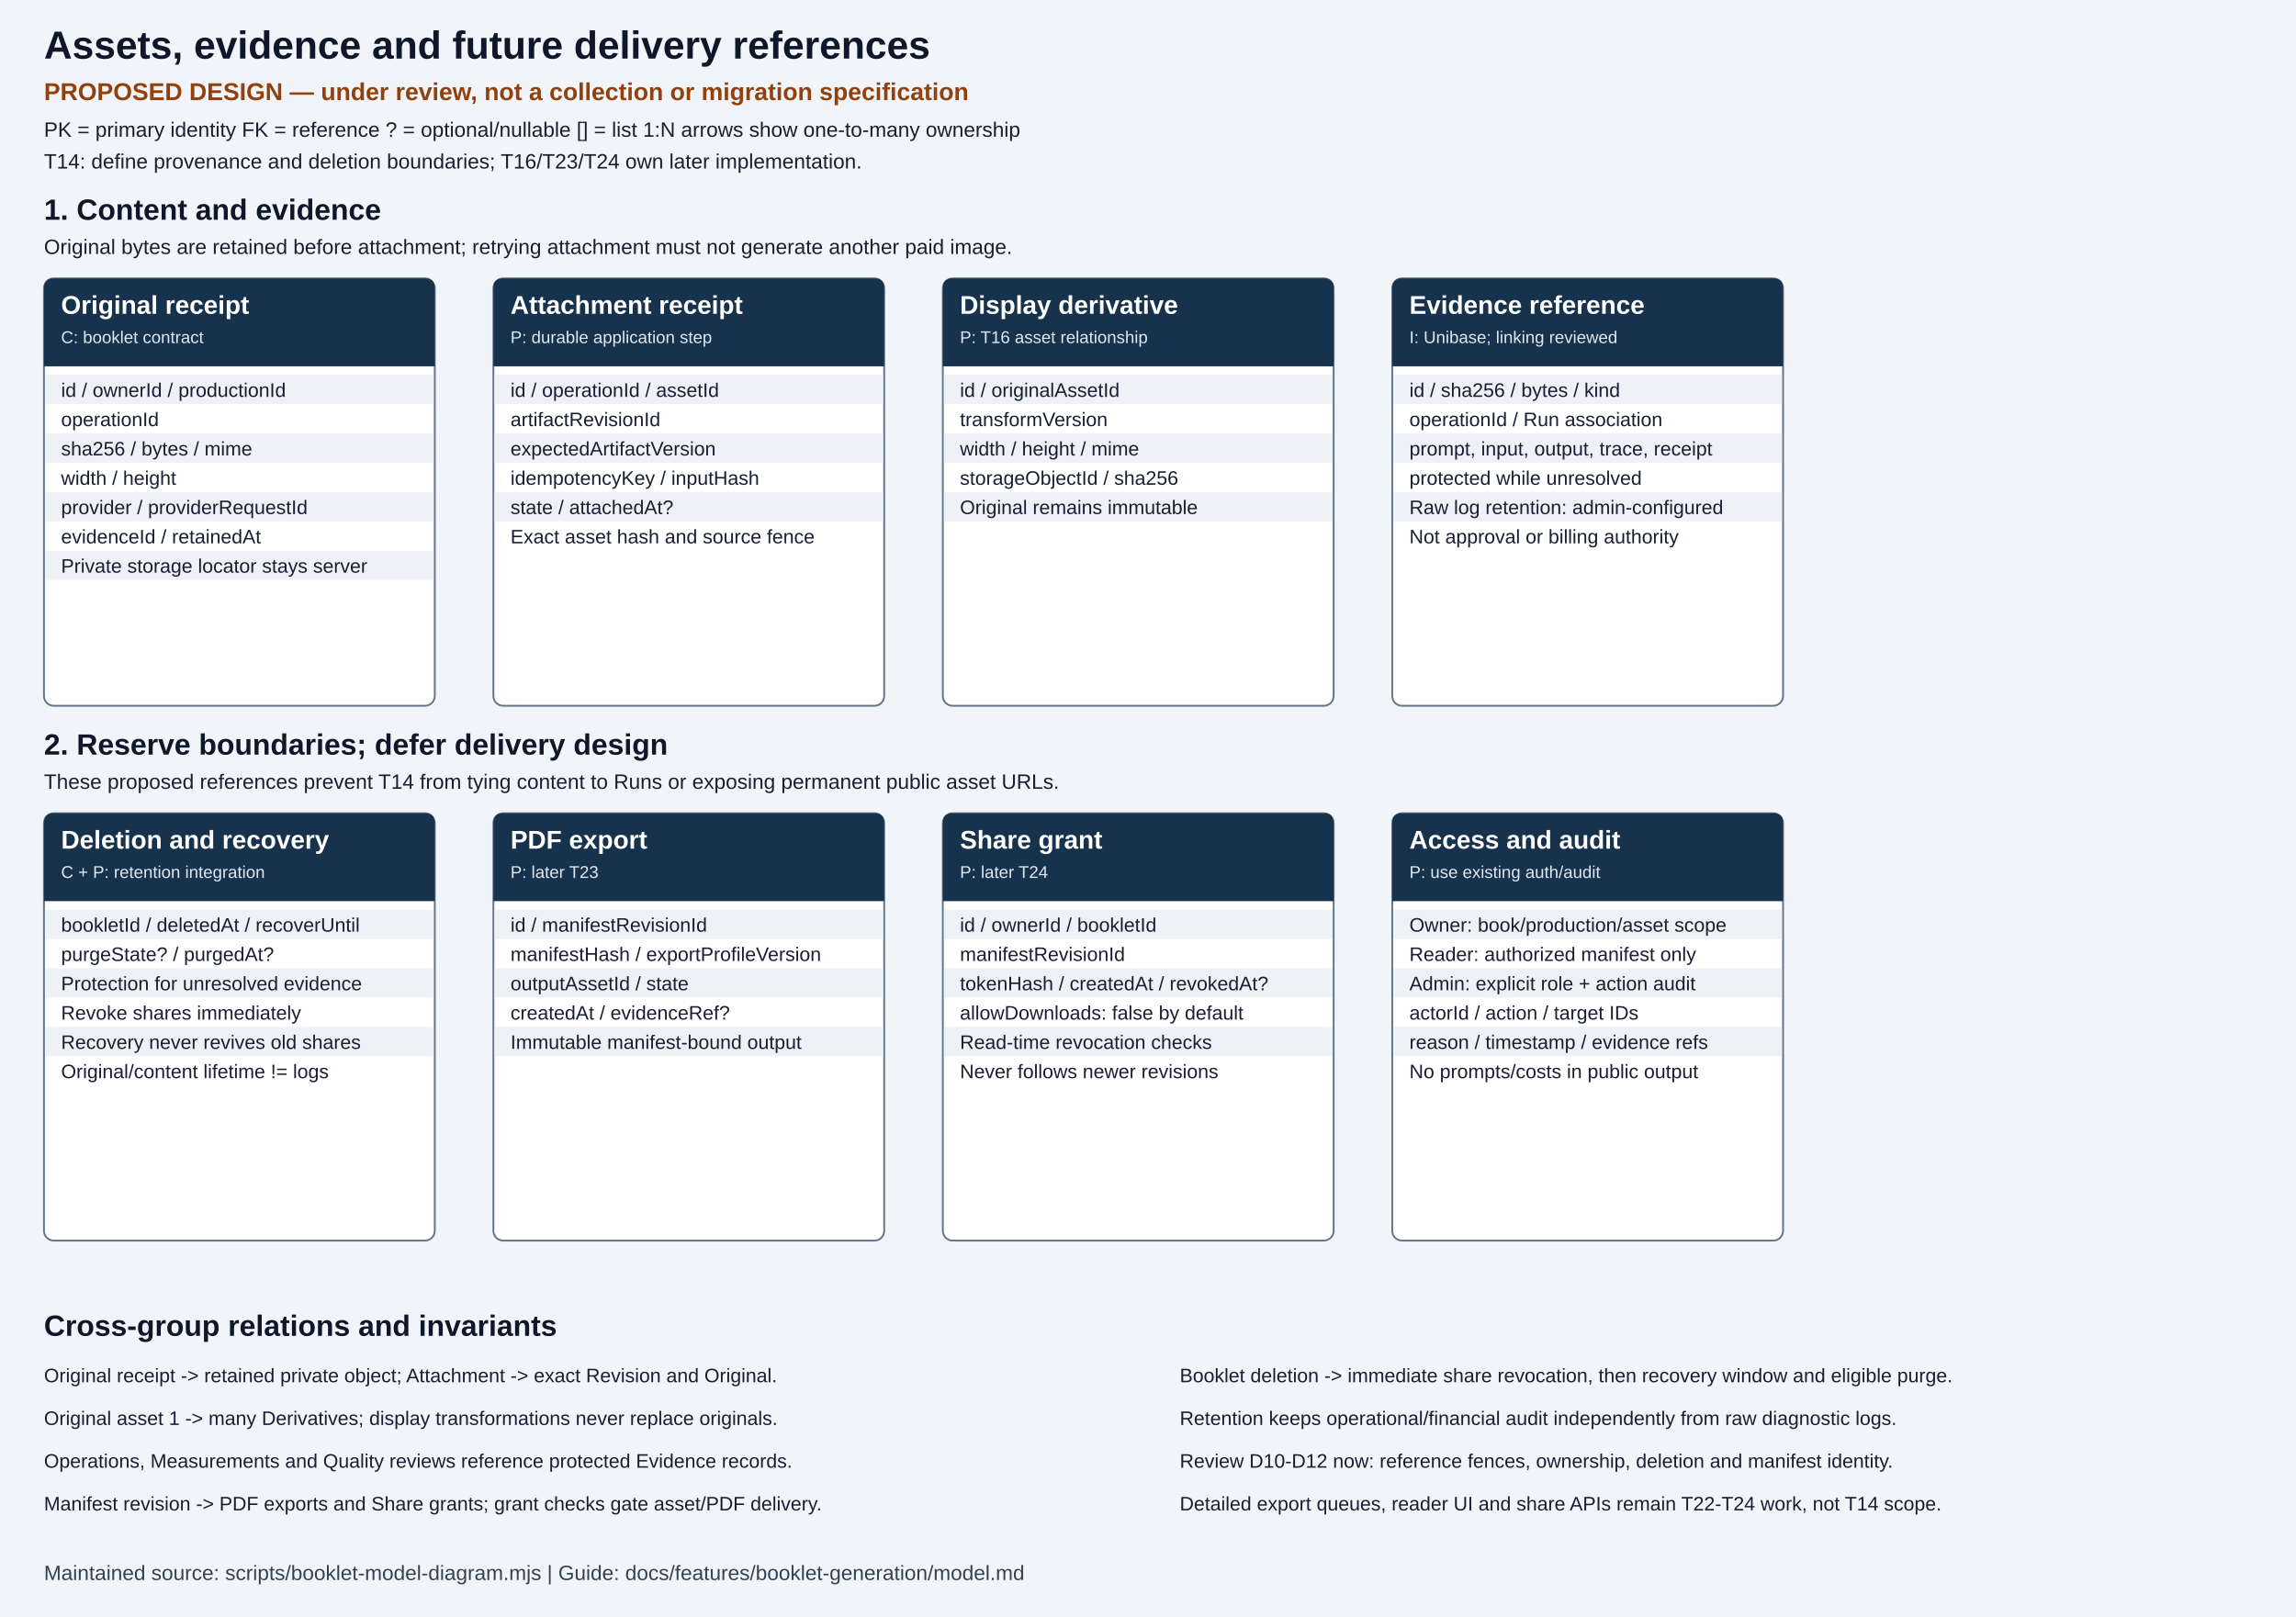
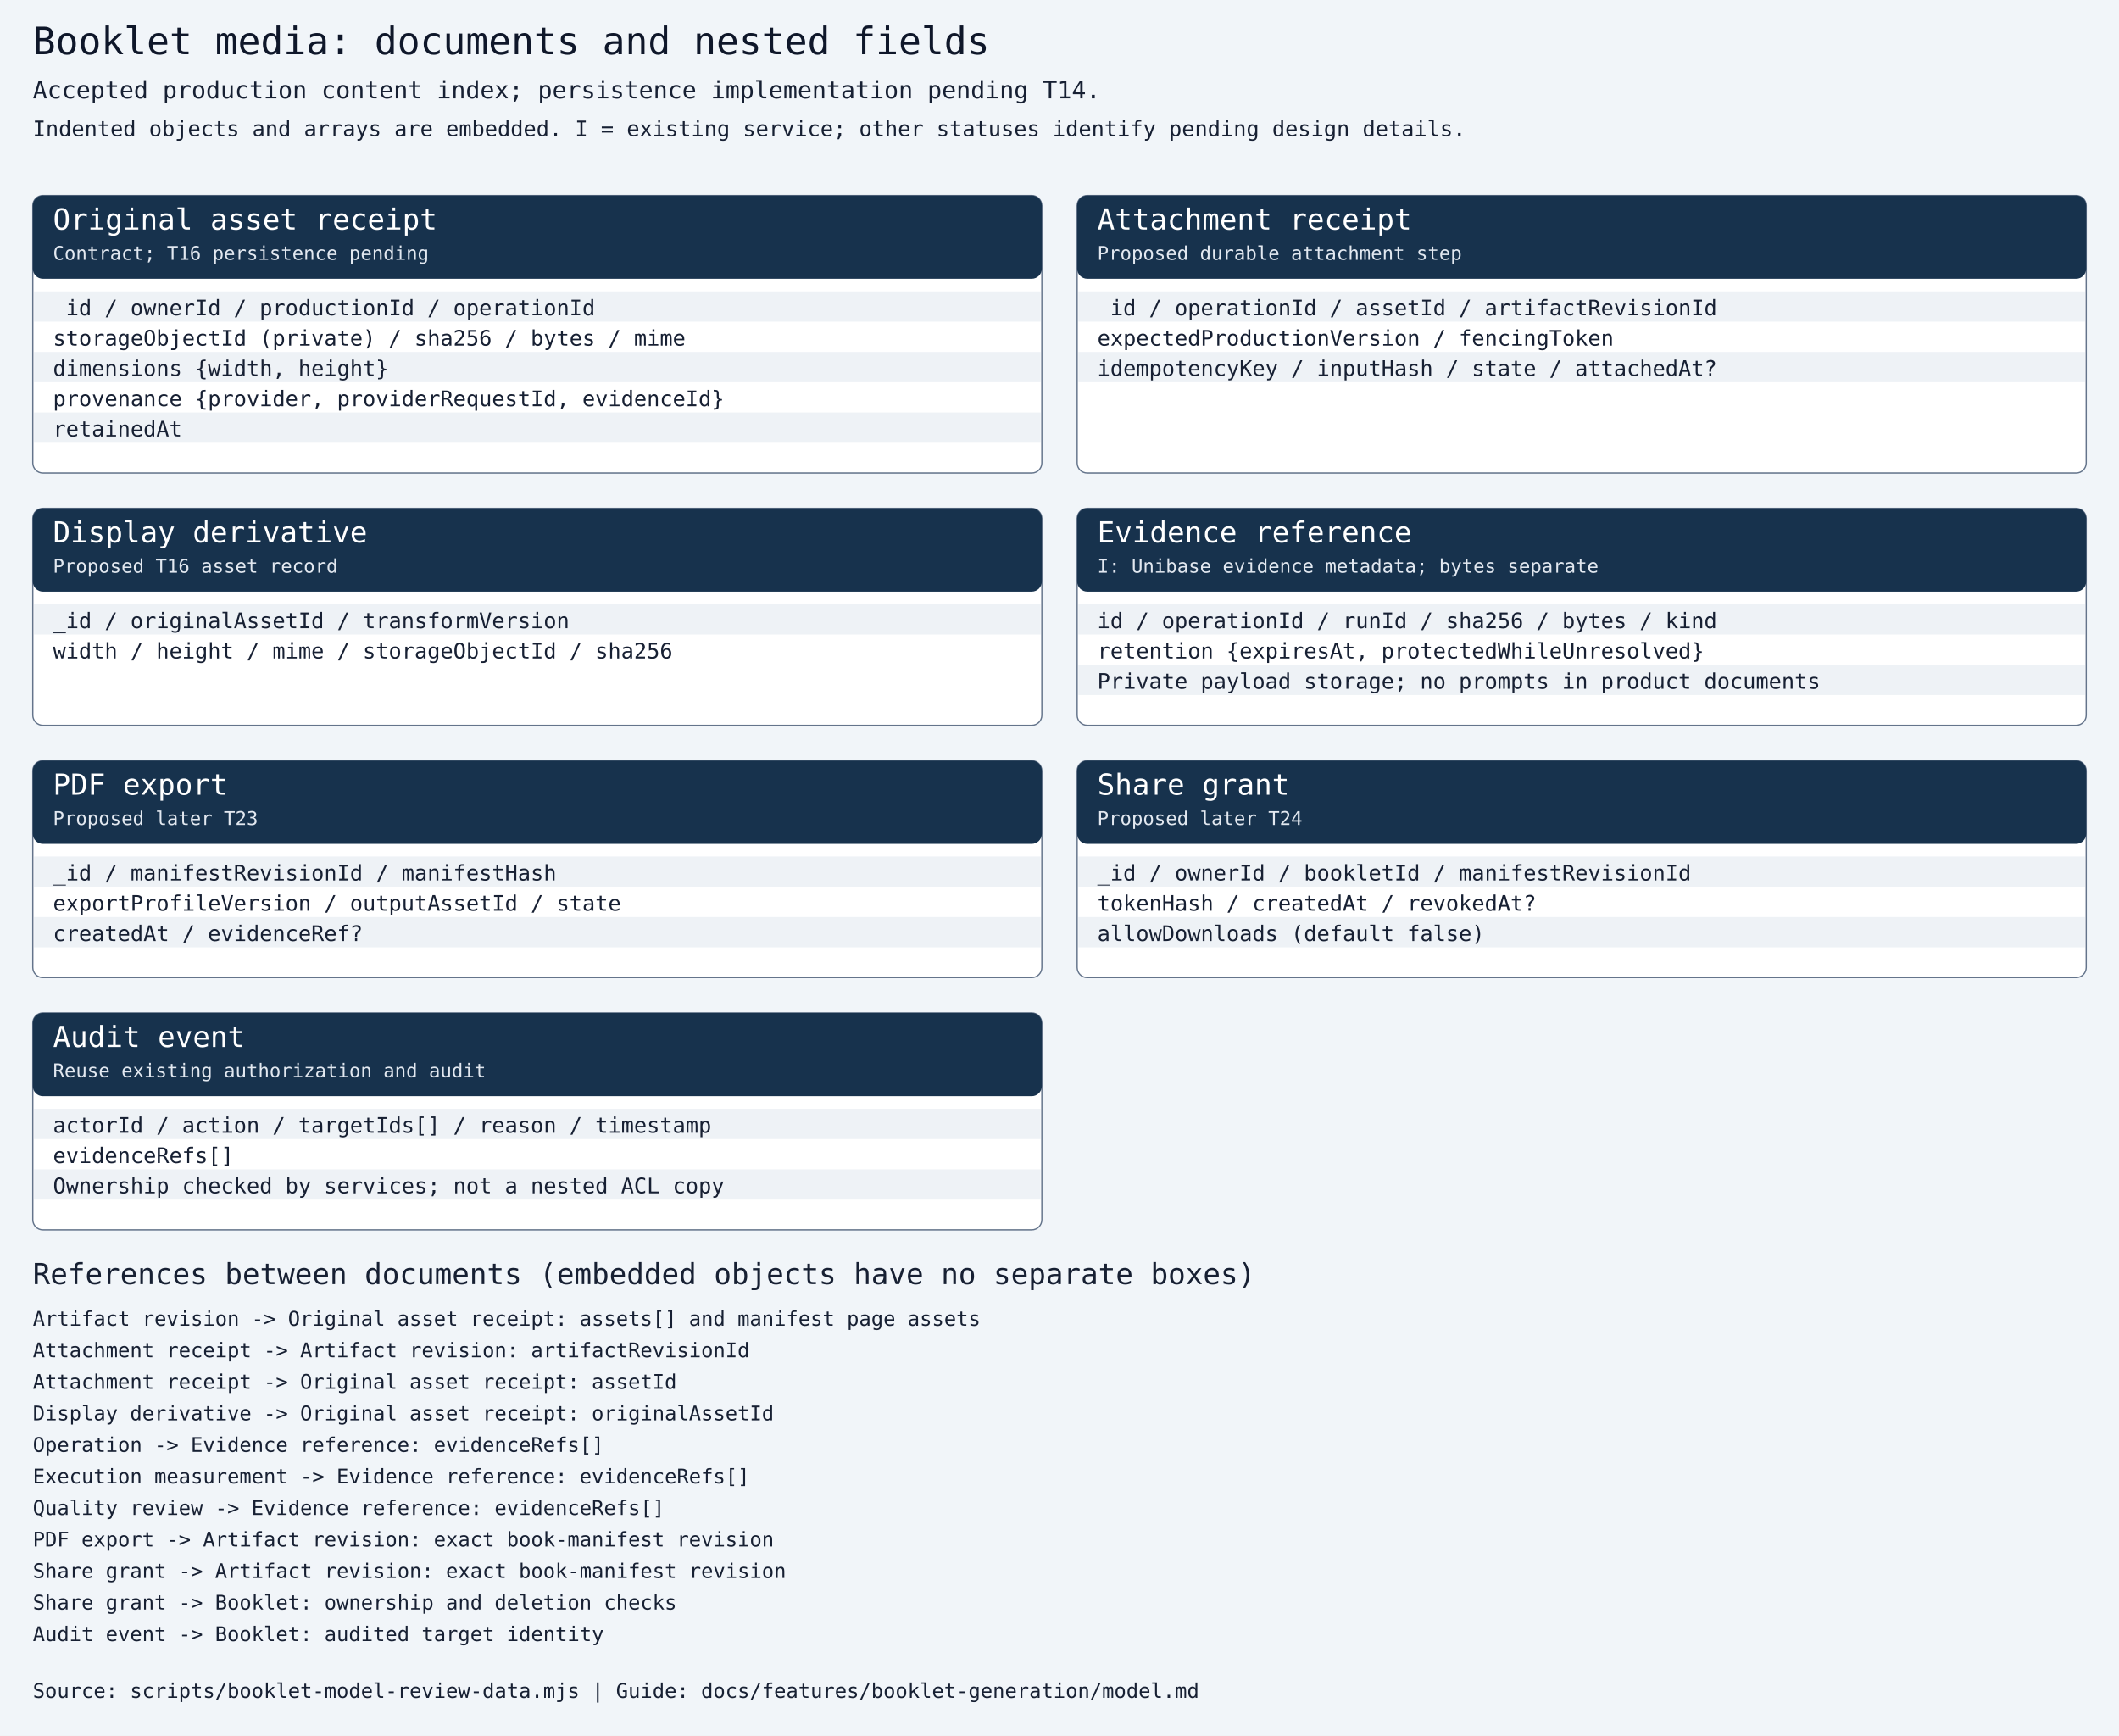
- <svg xmlns="http://www.w3.org/2000/svg" width="1880" height="1324" viewBox="0 0 1880 1324" role="img" aria-labelledby="title description">
-   <defs>
-     <marker id="arrow" markerWidth="8" markerHeight="8" refX="7" refY="4" orient="auto">
-       <path d="M0,0 L8,4 L0,8 Z" fill="#334155" />
-     </marker>
-   </defs>
-   <rect width="1880" height="1324" fill="#f1f5f9" />
-   <g font-family="Arial, Helvetica, sans-serif">
-     <text x="36" y="48" fill="#0f172a" font-size="32" font-weight="700">Assets, evidence and future delivery references</text>
-     <text x="36" y="82" fill="#92400e" font-size="20" font-weight="700">PROPOSED DESIGN — under review, not a collection or migration specification</text>
-     <text x="36" y="112" fill="#172033" font-size="17" font-weight="400">PK = primary identity   FK = reference   ? = optional/nullable   [] = list   1:N arrows show one-to-many ownership</text>
-     <text x="36" y="138" fill="#172033" font-size="17" font-weight="400">T14: define provenance and deletion boundaries; T16/T23/T24 own later implementation.</text>
-     <text x="36" y="180" fill="#0f172a" font-size="24" font-weight="700">1. Content and evidence</text>
-     <text x="36" y="208" fill="#172033" font-size="17" font-weight="400">Original bytes are retained before attachment; retrying attachment must not generate another paid image.</text>
-     <rect x="36" y="228" width="320" height="350" rx="8" fill="#ffffff" stroke="#64748b" stroke-width="1.5" />
-     <path d="M44,228 H348 Q356,228 356,236 V300 H36 V236 Q36,228 44,228Z" fill="#17324d" />
-     <text x="50" y="257" fill="#ffffff" font-size="21" font-weight="700">Original receipt</text>
-     <text x="50" y="281" fill="#e2e8f0" font-size="14" font-weight="400">C: booklet contract</text>
-     <rect x="37" y="307" width="318" height="24" fill="#eef2f6" />
-     <text x="50" y="325" fill="#172033" font-size="16" font-weight="400">id / ownerId / productionId</text>
-     <text x="50" y="349" fill="#172033" font-size="16" font-weight="400">operationId</text>
-     <rect x="37" y="355" width="318" height="24" fill="#eef2f6" />
-     <text x="50" y="373" fill="#172033" font-size="16" font-weight="400">sha256 / bytes / mime</text>
-     <text x="50" y="397" fill="#172033" font-size="16" font-weight="400">width / height</text>
-     <rect x="37" y="403" width="318" height="24" fill="#eef2f6" />
-     <text x="50" y="421" fill="#172033" font-size="16" font-weight="400">provider / providerRequestId</text>
-     <text x="50" y="445" fill="#172033" font-size="16" font-weight="400">evidenceId / retainedAt</text>
-     <rect x="37" y="451" width="318" height="24" fill="#eef2f6" />
-     <text x="50" y="469" fill="#172033" font-size="16" font-weight="400">Private storage locator stays server</text>
-     <rect x="404" y="228" width="320" height="350" rx="8" fill="#ffffff" stroke="#64748b" stroke-width="1.5" />
-     <path d="M412,228 H716 Q724,228 724,236 V300 H404 V236 Q404,228 412,228Z" fill="#17324d" />
-     <text x="418" y="257" fill="#ffffff" font-size="21" font-weight="700">Attachment receipt</text>
-     <text x="418" y="281" fill="#e2e8f0" font-size="14" font-weight="400">P: durable application step</text>
-     <rect x="405" y="307" width="318" height="24" fill="#eef2f6" />
-     <text x="418" y="325" fill="#172033" font-size="16" font-weight="400">id / operationId / assetId</text>
-     <text x="418" y="349" fill="#172033" font-size="16" font-weight="400">artifactRevisionId</text>
-     <rect x="405" y="355" width="318" height="24" fill="#eef2f6" />
-     <text x="418" y="373" fill="#172033" font-size="16" font-weight="400">expectedArtifactVersion</text>
-     <text x="418" y="397" fill="#172033" font-size="16" font-weight="400">idempotencyKey / inputHash</text>
-     <rect x="405" y="403" width="318" height="24" fill="#eef2f6" />
-     <text x="418" y="421" fill="#172033" font-size="16" font-weight="400">state / attachedAt?</text>
-     <text x="418" y="445" fill="#172033" font-size="16" font-weight="400">Exact asset hash and source fence</text>
-     <rect x="772" y="228" width="320" height="350" rx="8" fill="#ffffff" stroke="#64748b" stroke-width="1.5" />
-     <path d="M780,228 H1084 Q1092,228 1092,236 V300 H772 V236 Q772,228 780,228Z" fill="#17324d" />
-     <text x="786" y="257" fill="#ffffff" font-size="21" font-weight="700">Display derivative</text>
-     <text x="786" y="281" fill="#e2e8f0" font-size="14" font-weight="400">P: T16 asset relationship</text>
-     <rect x="773" y="307" width="318" height="24" fill="#eef2f6" />
-     <text x="786" y="325" fill="#172033" font-size="16" font-weight="400">id / originalAssetId</text>
-     <text x="786" y="349" fill="#172033" font-size="16" font-weight="400">transformVersion</text>
-     <rect x="773" y="355" width="318" height="24" fill="#eef2f6" />
-     <text x="786" y="373" fill="#172033" font-size="16" font-weight="400">width / height / mime</text>
-     <text x="786" y="397" fill="#172033" font-size="16" font-weight="400">storageObjectId / sha256</text>
-     <rect x="773" y="403" width="318" height="24" fill="#eef2f6" />
-     <text x="786" y="421" fill="#172033" font-size="16" font-weight="400">Original remains immutable</text>
-     <rect x="1140" y="228" width="320" height="350" rx="8" fill="#ffffff" stroke="#64748b" stroke-width="1.5" />
-     <path d="M1148,228 H1452 Q1460,228 1460,236 V300 H1140 V236 Q1140,228 1148,228Z" fill="#17324d" />
-     <text x="1154" y="257" fill="#ffffff" font-size="21" font-weight="700">Evidence reference</text>
-     <text x="1154" y="281" fill="#e2e8f0" font-size="14" font-weight="400">I: Unibase; linking reviewed</text>
-     <rect x="1141" y="307" width="318" height="24" fill="#eef2f6" />
-     <text x="1154" y="325" fill="#172033" font-size="16" font-weight="400">id / sha256 / bytes / kind</text>
-     <text x="1154" y="349" fill="#172033" font-size="16" font-weight="400">operationId / Run association</text>
-     <rect x="1141" y="355" width="318" height="24" fill="#eef2f6" />
-     <text x="1154" y="373" fill="#172033" font-size="16" font-weight="400">prompt, input, output, trace, receipt</text>
-     <text x="1154" y="397" fill="#172033" font-size="16" font-weight="400">protected while unresolved</text>
-     <rect x="1141" y="403" width="318" height="24" fill="#eef2f6" />
-     <text x="1154" y="421" fill="#172033" font-size="16" font-weight="400">Raw log retention: admin-configured</text>
-     <text x="1154" y="445" fill="#172033" font-size="16" font-weight="400">Not approval or billing authority</text>
-     <text x="36" y="618" fill="#0f172a" font-size="24" font-weight="700">2. Reserve boundaries; defer delivery design</text>
-     <text x="36" y="646" fill="#172033" font-size="17" font-weight="400">These proposed references prevent T14 from tying content to Runs or exposing permanent public asset URLs.</text>
-     <rect x="36" y="666" width="320" height="350" rx="8" fill="#ffffff" stroke="#64748b" stroke-width="1.5" />
-     <path d="M44,666 H348 Q356,666 356,674 V738 H36 V674 Q36,666 44,666Z" fill="#17324d" />
-     <text x="50" y="695" fill="#ffffff" font-size="21" font-weight="700">Deletion and recovery</text>
-     <text x="50" y="719" fill="#e2e8f0" font-size="14" font-weight="400">C + P: retention integration</text>
-     <rect x="37" y="745" width="318" height="24" fill="#eef2f6" />
-     <text x="50" y="763" fill="#172033" font-size="16" font-weight="400">bookletId / deletedAt / recoverUntil</text>
-     <text x="50" y="787" fill="#172033" font-size="16" font-weight="400">purgeState? / purgedAt?</text>
-     <rect x="37" y="793" width="318" height="24" fill="#eef2f6" />
-     <text x="50" y="811" fill="#172033" font-size="16" font-weight="400">Protection for unresolved evidence</text>
-     <text x="50" y="835" fill="#172033" font-size="16" font-weight="400">Revoke shares immediately</text>
-     <rect x="37" y="841" width="318" height="24" fill="#eef2f6" />
-     <text x="50" y="859" fill="#172033" font-size="16" font-weight="400">Recovery never revives old shares</text>
-     <text x="50" y="883" fill="#172033" font-size="16" font-weight="400">Original/content lifetime != logs</text>
-     <rect x="404" y="666" width="320" height="350" rx="8" fill="#ffffff" stroke="#64748b" stroke-width="1.5" />
-     <path d="M412,666 H716 Q724,666 724,674 V738 H404 V674 Q404,666 412,666Z" fill="#17324d" />
-     <text x="418" y="695" fill="#ffffff" font-size="21" font-weight="700">PDF export</text>
-     <text x="418" y="719" fill="#e2e8f0" font-size="14" font-weight="400">P: later T23</text>
-     <rect x="405" y="745" width="318" height="24" fill="#eef2f6" />
-     <text x="418" y="763" fill="#172033" font-size="16" font-weight="400">id / manifestRevisionId</text>
-     <text x="418" y="787" fill="#172033" font-size="16" font-weight="400">manifestHash / exportProfileVersion</text>
-     <rect x="405" y="793" width="318" height="24" fill="#eef2f6" />
-     <text x="418" y="811" fill="#172033" font-size="16" font-weight="400">outputAssetId / state</text>
-     <text x="418" y="835" fill="#172033" font-size="16" font-weight="400">createdAt / evidenceRef?</text>
-     <rect x="405" y="841" width="318" height="24" fill="#eef2f6" />
-     <text x="418" y="859" fill="#172033" font-size="16" font-weight="400">Immutable manifest-bound output</text>
-     <rect x="772" y="666" width="320" height="350" rx="8" fill="#ffffff" stroke="#64748b" stroke-width="1.5" />
-     <path d="M780,666 H1084 Q1092,666 1092,674 V738 H772 V674 Q772,666 780,666Z" fill="#17324d" />
-     <text x="786" y="695" fill="#ffffff" font-size="21" font-weight="700">Share grant</text>
-     <text x="786" y="719" fill="#e2e8f0" font-size="14" font-weight="400">P: later T24</text>
-     <rect x="773" y="745" width="318" height="24" fill="#eef2f6" />
-     <text x="786" y="763" fill="#172033" font-size="16" font-weight="400">id / ownerId / bookletId</text>
-     <text x="786" y="787" fill="#172033" font-size="16" font-weight="400">manifestRevisionId</text>
-     <rect x="773" y="793" width="318" height="24" fill="#eef2f6" />
-     <text x="786" y="811" fill="#172033" font-size="16" font-weight="400">tokenHash / createdAt / revokedAt?</text>
-     <text x="786" y="835" fill="#172033" font-size="16" font-weight="400">allowDownloads: false by default</text>
-     <rect x="773" y="841" width="318" height="24" fill="#eef2f6" />
-     <text x="786" y="859" fill="#172033" font-size="16" font-weight="400">Read-time revocation checks</text>
-     <text x="786" y="883" fill="#172033" font-size="16" font-weight="400">Never follows newer revisions</text>
-     <rect x="1140" y="666" width="320" height="350" rx="8" fill="#ffffff" stroke="#64748b" stroke-width="1.5" />
-     <path d="M1148,666 H1452 Q1460,666 1460,674 V738 H1140 V674 Q1140,666 1148,666Z" fill="#17324d" />
-     <text x="1154" y="695" fill="#ffffff" font-size="21" font-weight="700">Access and audit</text>
-     <text x="1154" y="719" fill="#e2e8f0" font-size="14" font-weight="400">P: use existing auth/audit</text>
-     <rect x="1141" y="745" width="318" height="24" fill="#eef2f6" />
-     <text x="1154" y="763" fill="#172033" font-size="16" font-weight="400">Owner: book/production/asset scope</text>
-     <text x="1154" y="787" fill="#172033" font-size="16" font-weight="400">Reader: authorized manifest only</text>
-     <rect x="1141" y="793" width="318" height="24" fill="#eef2f6" />
-     <text x="1154" y="811" fill="#172033" font-size="16" font-weight="400">Admin: explicit role + action audit</text>
-     <text x="1154" y="835" fill="#172033" font-size="16" font-weight="400">actorId / action / target IDs</text>
-     <rect x="1141" y="841" width="318" height="24" fill="#eef2f6" />
-     <text x="1154" y="859" fill="#172033" font-size="16" font-weight="400">reason / timestamp / evidence refs</text>
-     <text x="1154" y="883" fill="#172033" font-size="16" font-weight="400">No prompts/costs in public output</text>
-     <text x="36" y="1094" fill="#0f172a" font-size="24" font-weight="700">Cross-group relations and invariants</text>
-     <text x="36" y="1132" fill="#172033" font-size="16" font-weight="400">Original receipt -&gt; retained private object; Attachment -&gt; exact Revision and Original.</text>
-     <text x="36" y="1167" fill="#172033" font-size="16" font-weight="400">Original asset 1 -&gt; many Derivatives; display transformations never replace originals.</text>
-     <text x="36" y="1202" fill="#172033" font-size="16" font-weight="400">Operations, Measurements and Quality reviews reference protected Evidence records.</text>
-     <text x="36" y="1237" fill="#172033" font-size="16" font-weight="400">Manifest revision -&gt; PDF exports and Share grants; grant checks gate asset/PDF delivery.</text>
-     <text x="966" y="1132" fill="#172033" font-size="16" font-weight="400">Booklet deletion -&gt; immediate share revocation, then recovery window and eligible purge.</text>
-     <text x="966" y="1167" fill="#172033" font-size="16" font-weight="400">Retention keeps operational/financial audit independently from raw diagnostic logs.</text>
-     <text x="966" y="1202" fill="#172033" font-size="16" font-weight="400">Review D10-D12 now: reference fences, ownership, deletion and manifest identity.</text>
-     <text x="966" y="1237" fill="#172033" font-size="16" font-weight="400">Detailed export queues, reader UI and share APIs remain T22-T24 work, not T14 scope.</text>
-     <text x="36" y="1294" fill="#334155" font-size="17" font-weight="400">Maintained source: scripts/booklet-model-diagram.mjs  |  Guide: docs/features/booklet-generation/model.md</text>
+ <svg xmlns="http://www.w3.org/2000/svg" width="1680" height="1376" role="img" aria-labelledby="title">
+   <rect width="100%" height="100%" fill="#f1f5f9" />
+   <g font-family="monospace">
+     <text x="26" y="43" font-size="30" fill="#0f172a">Booklet media: documents and nested fields</text>
+     <text x="26" y="78" font-size="19" fill="#172033">Accepted production content index; persistence implementation pending T14.</text>
+     <text x="26" y="108" font-size="17" fill="#172033">Indented objects and arrays are embedded. I = existing service; other statuses identify pending design details.</text>
+     <rect x="26" y="155" width="800" height="220" rx="8" fill="#ffffff" stroke="#64748b" />
+     <rect x="26" y="155" width="800" height="66" rx="8" fill="#17324d" />
+     <text x="42" y="182" font-size="23" fill="#ffffff" xml:space="preserve">Original asset receipt</text>
+     <text x="42" y="206" font-size="15" fill="#e2e8f0" xml:space="preserve">Contract; T16 persistence pending</text>
+     <rect x="27" y="231" width="798" height="24" fill="#eef2f6" />
+     <text x="42" y="250" font-size="17" fill="#172033" xml:space="preserve">_id / ownerId / productionId / operationId</text>
+     <text x="42" y="274" font-size="17" fill="#172033" xml:space="preserve">storageObjectId (private) / sha256 / bytes / mime</text>
+     <rect x="27" y="279" width="798" height="24" fill="#eef2f6" />
+     <text x="42" y="298" font-size="17" fill="#172033" xml:space="preserve">dimensions {width, height}</text>
+     <text x="42" y="322" font-size="17" fill="#172033" xml:space="preserve">provenance {provider, providerRequestId, evidenceId}</text>
+     <rect x="27" y="327" width="798" height="24" fill="#eef2f6" />
+     <text x="42" y="346" font-size="17" fill="#172033" xml:space="preserve">retainedAt</text>
+     <rect x="854" y="155" width="800" height="220" rx="8" fill="#ffffff" stroke="#64748b" />
+     <rect x="854" y="155" width="800" height="66" rx="8" fill="#17324d" />
+     <text x="870" y="182" font-size="23" fill="#ffffff" xml:space="preserve">Attachment receipt</text>
+     <text x="870" y="206" font-size="15" fill="#e2e8f0" xml:space="preserve">Proposed durable attachment step</text>
+     <rect x="855" y="231" width="798" height="24" fill="#eef2f6" />
+     <text x="870" y="250" font-size="17" fill="#172033" xml:space="preserve">_id / operationId / assetId / artifactRevisionId</text>
+     <text x="870" y="274" font-size="17" fill="#172033" xml:space="preserve">expectedProductionVersion / fencingToken</text>
+     <rect x="855" y="279" width="798" height="24" fill="#eef2f6" />
+     <text x="870" y="298" font-size="17" fill="#172033" xml:space="preserve">idempotencyKey / inputHash / state / attachedAt?</text>
+     <rect x="26" y="403" width="800" height="172" rx="8" fill="#ffffff" stroke="#64748b" />
+     <rect x="26" y="403" width="800" height="66" rx="8" fill="#17324d" />
+     <text x="42" y="430" font-size="23" fill="#ffffff" xml:space="preserve">Display derivative</text>
+     <text x="42" y="454" font-size="15" fill="#e2e8f0" xml:space="preserve">Proposed T16 asset record</text>
+     <rect x="27" y="479" width="798" height="24" fill="#eef2f6" />
+     <text x="42" y="498" font-size="17" fill="#172033" xml:space="preserve">_id / originalAssetId / transformVersion</text>
+     <text x="42" y="522" font-size="17" fill="#172033" xml:space="preserve">width / height / mime / storageObjectId / sha256</text>
+     <rect x="854" y="403" width="800" height="172" rx="8" fill="#ffffff" stroke="#64748b" />
+     <rect x="854" y="403" width="800" height="66" rx="8" fill="#17324d" />
+     <text x="870" y="430" font-size="23" fill="#ffffff" xml:space="preserve">Evidence reference</text>
+     <text x="870" y="454" font-size="15" fill="#e2e8f0" xml:space="preserve">I: Unibase evidence metadata; bytes separate</text>
+     <rect x="855" y="479" width="798" height="24" fill="#eef2f6" />
+     <text x="870" y="498" font-size="17" fill="#172033" xml:space="preserve">id / operationId / runId / sha256 / bytes / kind</text>
+     <text x="870" y="522" font-size="17" fill="#172033" xml:space="preserve">retention {expiresAt, protectedWhileUnresolved}</text>
+     <rect x="855" y="527" width="798" height="24" fill="#eef2f6" />
+     <text x="870" y="546" font-size="17" fill="#172033" xml:space="preserve">Private payload storage; no prompts in product documents</text>
+     <rect x="26" y="603" width="800" height="172" rx="8" fill="#ffffff" stroke="#64748b" />
+     <rect x="26" y="603" width="800" height="66" rx="8" fill="#17324d" />
+     <text x="42" y="630" font-size="23" fill="#ffffff" xml:space="preserve">PDF export</text>
+     <text x="42" y="654" font-size="15" fill="#e2e8f0" xml:space="preserve">Proposed later T23</text>
+     <rect x="27" y="679" width="798" height="24" fill="#eef2f6" />
+     <text x="42" y="698" font-size="17" fill="#172033" xml:space="preserve">_id / manifestRevisionId / manifestHash</text>
+     <text x="42" y="722" font-size="17" fill="#172033" xml:space="preserve">exportProfileVersion / outputAssetId / state</text>
+     <rect x="27" y="727" width="798" height="24" fill="#eef2f6" />
+     <text x="42" y="746" font-size="17" fill="#172033" xml:space="preserve">createdAt / evidenceRef?</text>
+     <rect x="854" y="603" width="800" height="172" rx="8" fill="#ffffff" stroke="#64748b" />
+     <rect x="854" y="603" width="800" height="66" rx="8" fill="#17324d" />
+     <text x="870" y="630" font-size="23" fill="#ffffff" xml:space="preserve">Share grant</text>
+     <text x="870" y="654" font-size="15" fill="#e2e8f0" xml:space="preserve">Proposed later T24</text>
+     <rect x="855" y="679" width="798" height="24" fill="#eef2f6" />
+     <text x="870" y="698" font-size="17" fill="#172033" xml:space="preserve">_id / ownerId / bookletId / manifestRevisionId</text>
+     <text x="870" y="722" font-size="17" fill="#172033" xml:space="preserve">tokenHash / createdAt / revokedAt?</text>
+     <rect x="855" y="727" width="798" height="24" fill="#eef2f6" />
+     <text x="870" y="746" font-size="17" fill="#172033" xml:space="preserve">allowDownloads (default false)</text>
+     <rect x="26" y="803" width="800" height="172" rx="8" fill="#ffffff" stroke="#64748b" />
+     <rect x="26" y="803" width="800" height="66" rx="8" fill="#17324d" />
+     <text x="42" y="830" font-size="23" fill="#ffffff" xml:space="preserve">Audit event</text>
+     <text x="42" y="854" font-size="15" fill="#e2e8f0" xml:space="preserve">Reuse existing authorization and audit</text>
+     <rect x="27" y="879" width="798" height="24" fill="#eef2f6" />
+     <text x="42" y="898" font-size="17" fill="#172033" xml:space="preserve">actorId / action / targetIds[] / reason / timestamp</text>
+     <text x="42" y="922" font-size="17" fill="#172033" xml:space="preserve">evidenceRefs[]</text>
+     <rect x="27" y="927" width="798" height="24" fill="#eef2f6" />
+     <text x="42" y="946" font-size="17" fill="#172033" xml:space="preserve">Ownership checked by services; not a nested ACL copy</text>
+     <text x="26" y="1018" font-size="23" fill="#172033" xml:space="preserve">References between documents (embedded objects have no separate boxes)</text>
+     <text x="26" y="1051" font-size="16" fill="#172033" xml:space="preserve">Artifact revision -&gt; Original asset receipt: assets[] and manifest page assets</text>
+     <text x="26" y="1076" font-size="16" fill="#172033" xml:space="preserve">Attachment receipt -&gt; Artifact revision: artifactRevisionId</text>
+     <text x="26" y="1101" font-size="16" fill="#172033" xml:space="preserve">Attachment receipt -&gt; Original asset receipt: assetId</text>
+     <text x="26" y="1126" font-size="16" fill="#172033" xml:space="preserve">Display derivative -&gt; Original asset receipt: originalAssetId</text>
+     <text x="26" y="1151" font-size="16" fill="#172033" xml:space="preserve">Operation -&gt; Evidence reference: evidenceRefs[]</text>
+     <text x="26" y="1176" font-size="16" fill="#172033" xml:space="preserve">Execution measurement -&gt; Evidence reference: evidenceRefs[]</text>
+     <text x="26" y="1201" font-size="16" fill="#172033" xml:space="preserve">Quality review -&gt; Evidence reference: evidenceRefs[]</text>
+     <text x="26" y="1226" font-size="16" fill="#172033" xml:space="preserve">PDF export -&gt; Artifact revision: exact book-manifest revision</text>
+     <text x="26" y="1251" font-size="16" fill="#172033" xml:space="preserve">Share grant -&gt; Artifact revision: exact book-manifest revision</text>
+     <text x="26" y="1276" font-size="16" fill="#172033" xml:space="preserve">Share grant -&gt; Booklet: ownership and deletion checks</text>
+     <text x="26" y="1301" font-size="16" fill="#172033" xml:space="preserve">Audit event -&gt; Booklet: audited target identity</text>
+     <text x="26" y="1346" font-size="16" fill="#172033" xml:space="preserve">Source: scripts/booklet-model-review-data.mjs | Guide: docs/features/booklet-generation/model.md</text>
  </g>
</svg>
